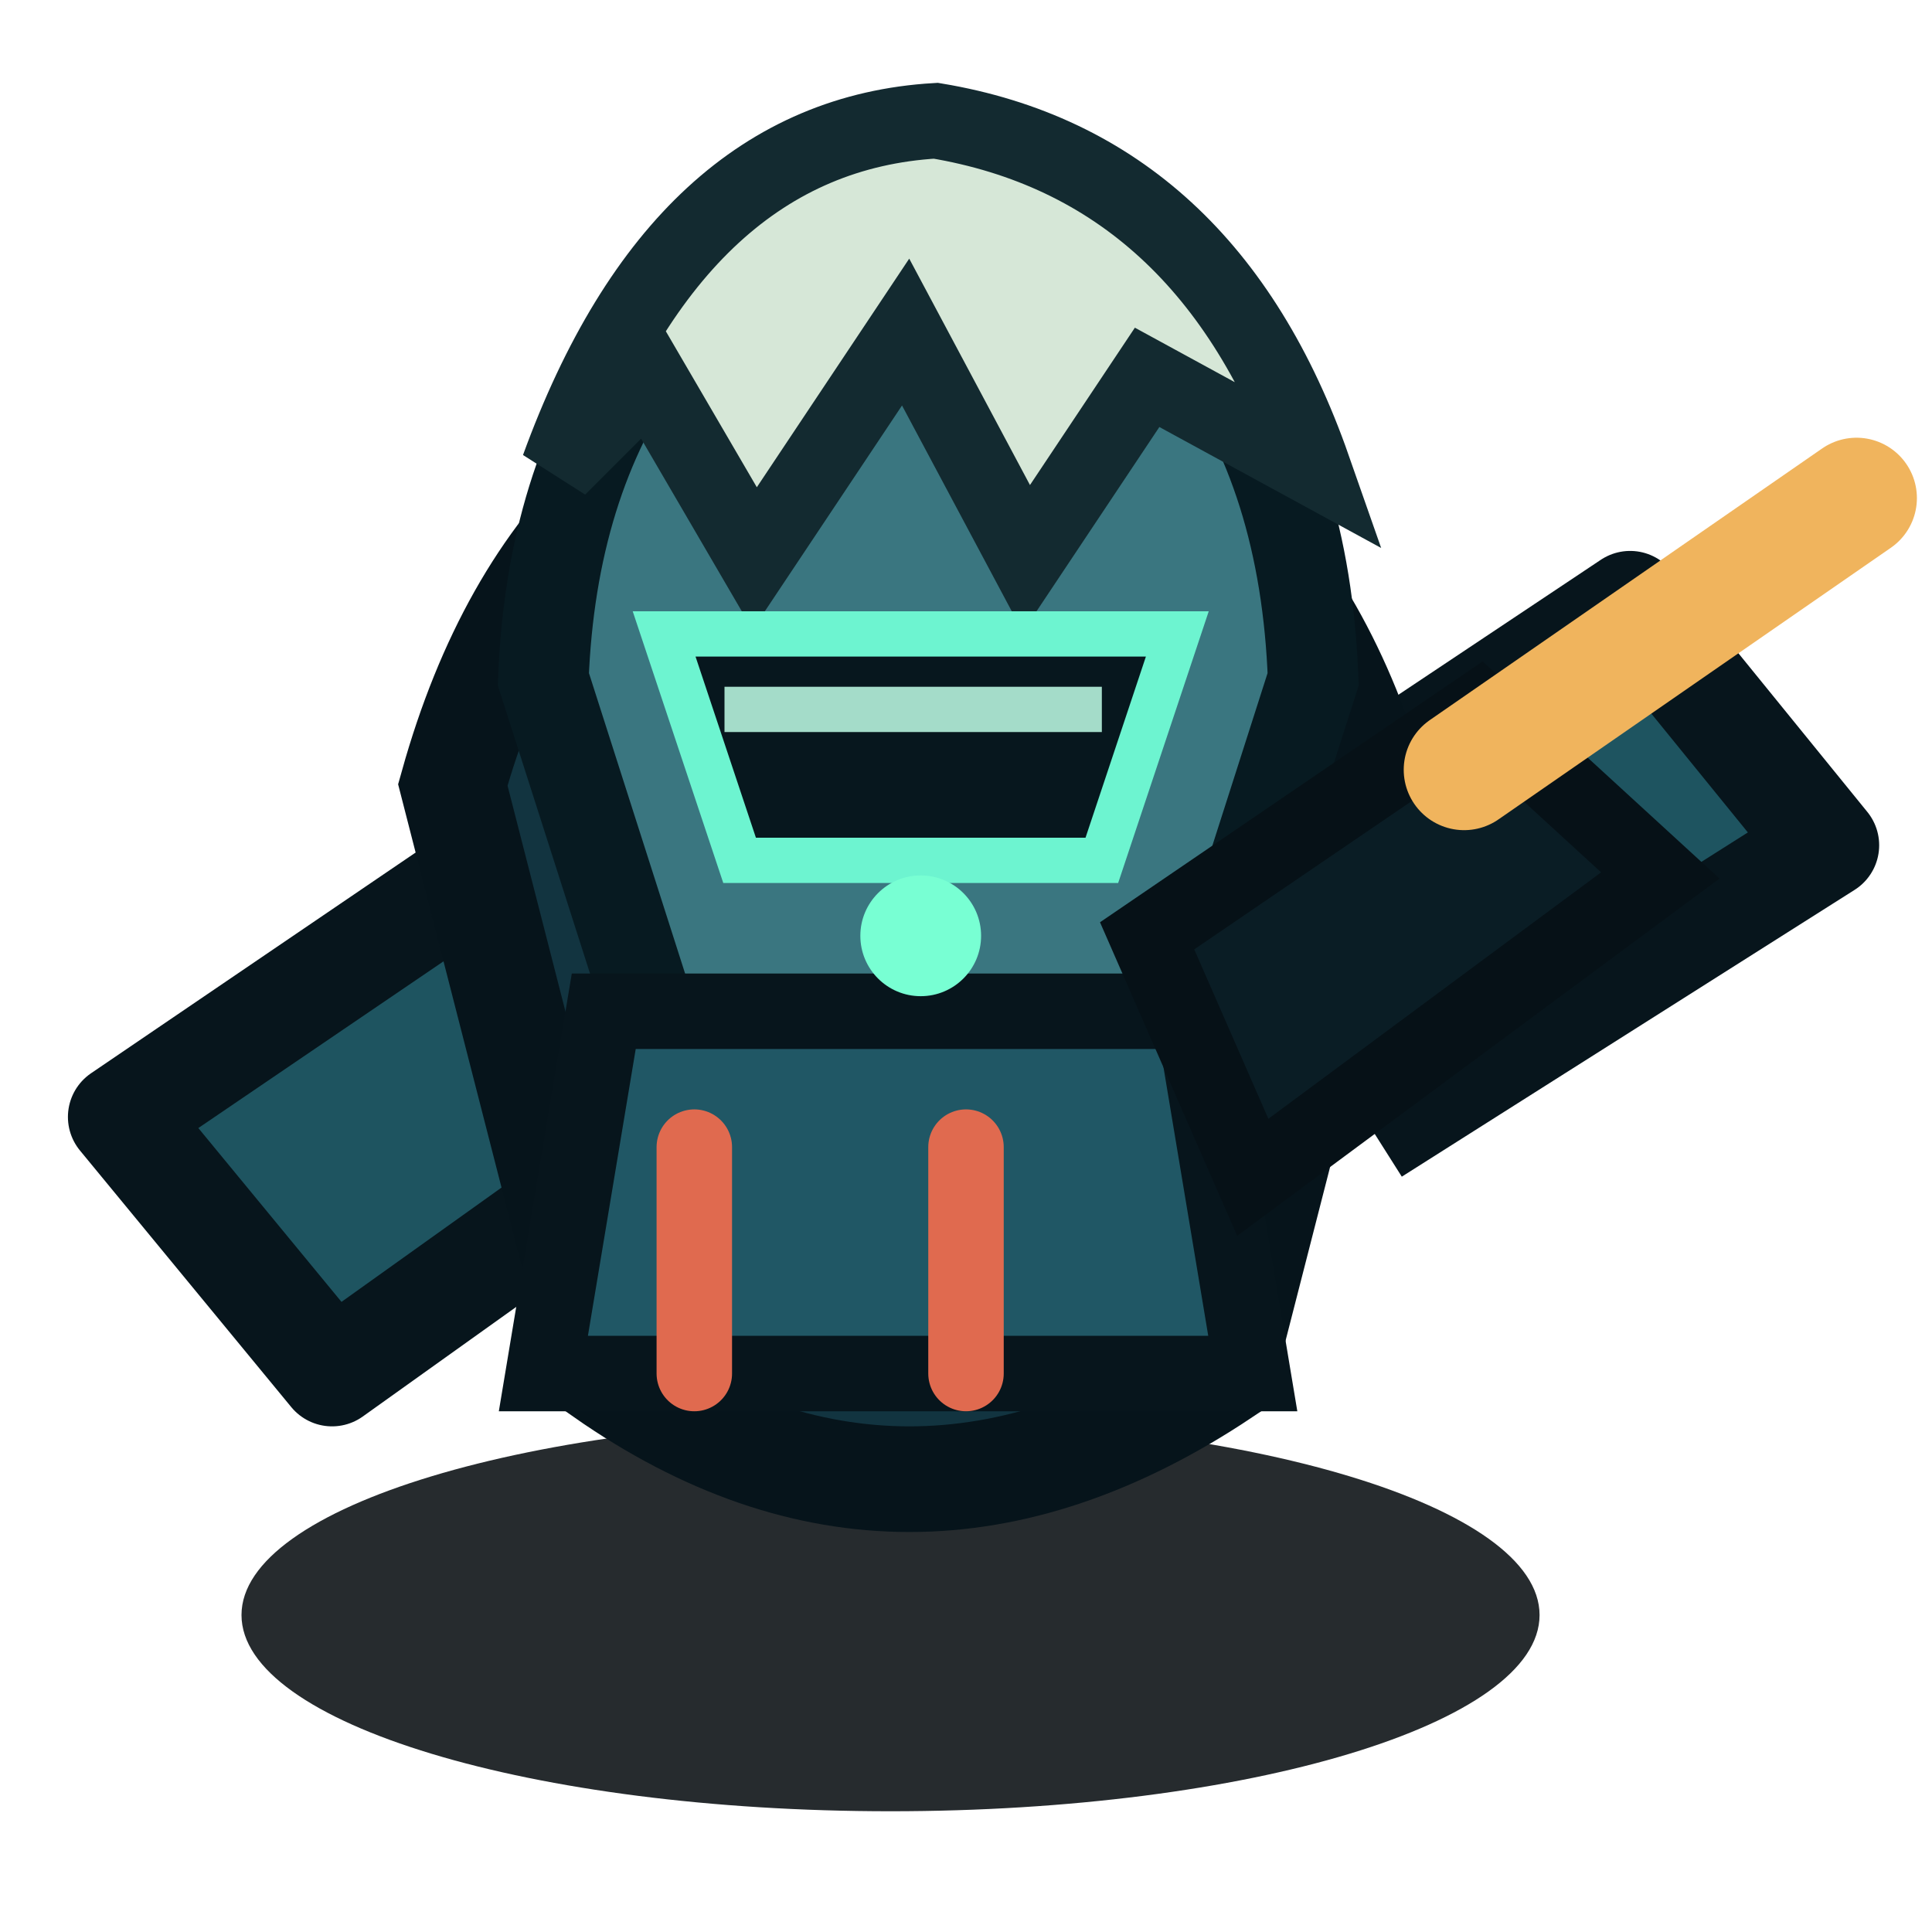
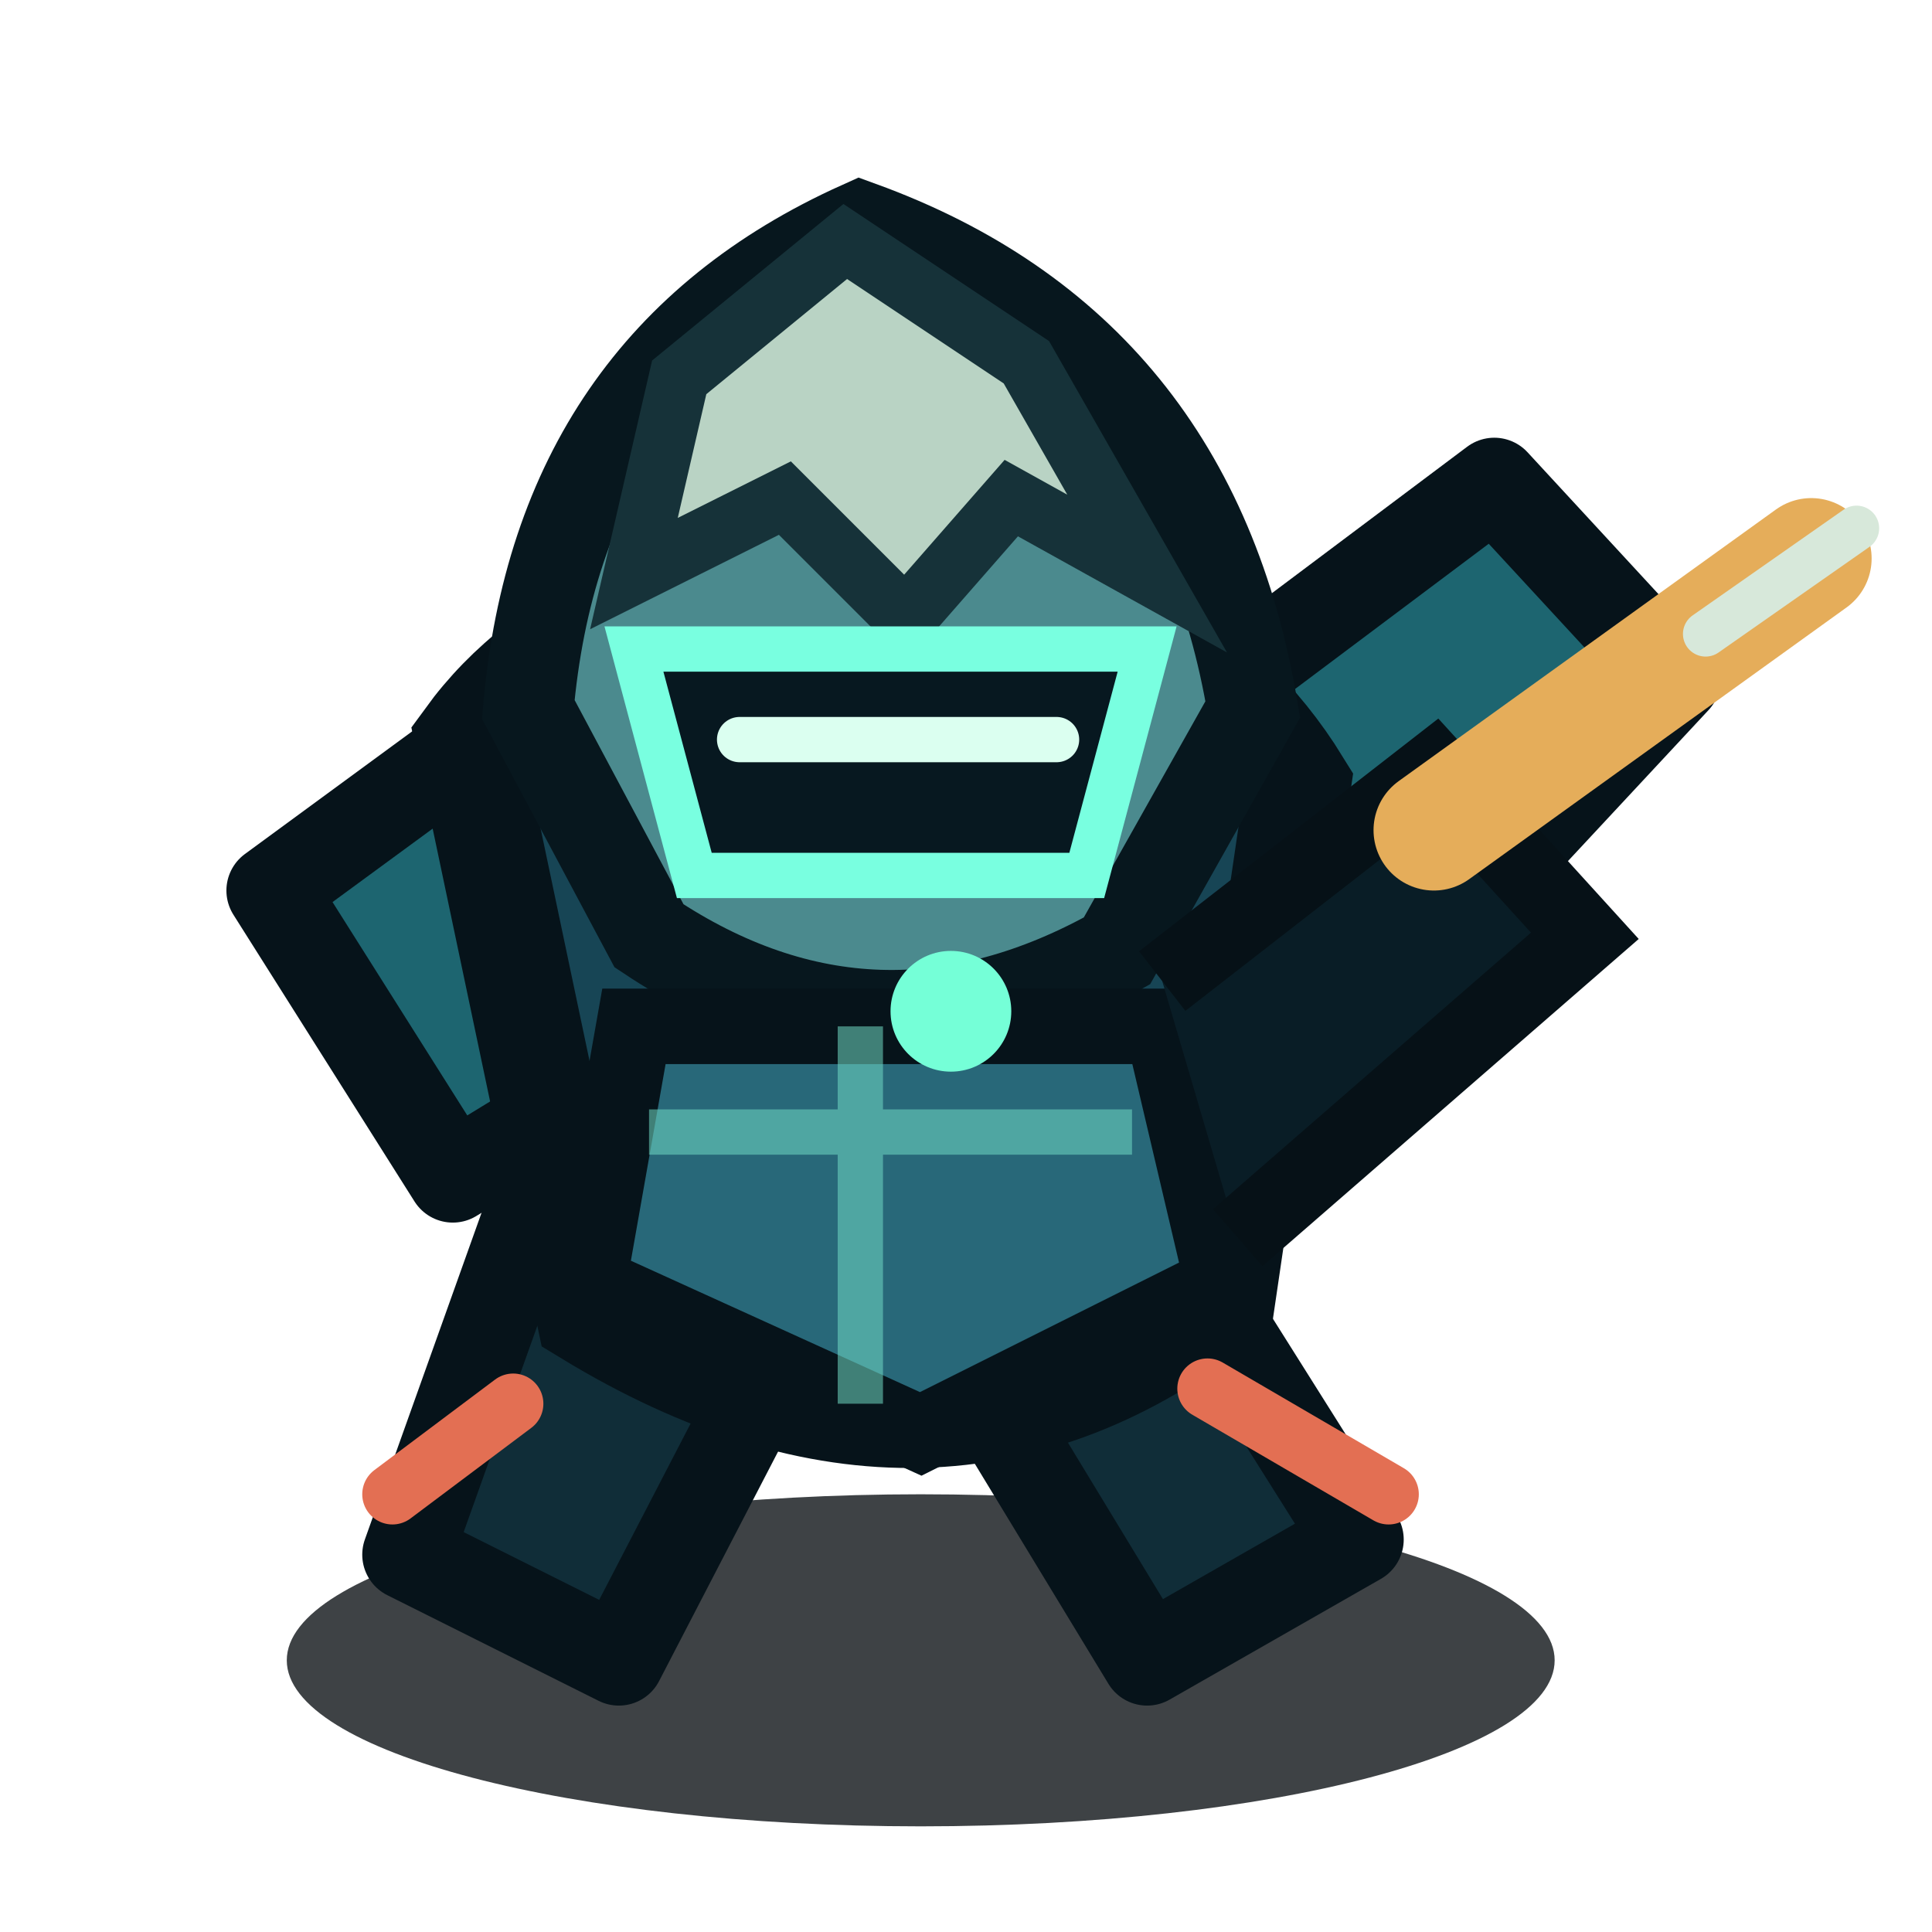
<svg xmlns="http://www.w3.org/2000/svg" width="128" height="128" viewBox="0 0 128 128">
-   <ellipse cx="59" cy="107" rx="43" ry="13" fill="#03090d" opacity=".86" />
-   <path d="M33 57L8 74L22 91L50 71M84 56L108 40L121 56L91 75" fill="#1e5460" stroke="#07151c" stroke-width="7" stroke-linejoin="round" />
-   <path d="M30 52Q37 27 60 24Q84 28 91 52L81 91Q60 105 40 91Z" fill="#123440" stroke="#06141b" stroke-width="7" />
-   <path d="M36 45Q37 19 61 10Q86 18 87 45L79 70Q61 83 44 70Z" fill="#3a7680" stroke="#071a21" stroke-width="6" />
-   <path d="M37 31Q45 9 62 8Q80 11 87 31L76 25L68 37L60 22L50 37L43 25Z" fill="#d6e7d7" stroke="#132a30" stroke-width="5" />
-   <path d="M44 42L78 42L73 57L49 57Z" fill="#07171e" stroke="#6df4d0" stroke-width="3" />
-   <path d="M48 47H73" stroke="#c0ffe8" stroke-width="3" opacity=".85" />
-   <path d="M40 67L79 67L83 91L36 91Z" fill="#205765" stroke="#07151c" stroke-width="5" />
-   <path d="M76 62L98 47L110 58L83 78Z" fill="#0a1d25" stroke="#061117" stroke-width="5" />
-   <path d="M97 51L123 33" stroke="#f0b45d" stroke-width="8" stroke-linecap="round" />
-   <path d="M46 76L46 91M64 76L64 91" stroke="#e06a4f" stroke-width="5" stroke-linecap="round" />
-   <circle cx="61" cy="62" r="4" fill="#78ffd3" />
+   <ellipse cx="61" cy="110" rx="42" ry="11" fill="#02070b" fill-opacity=".76" />
+   <path d="M37 75 27 103l14 7 14-27M73 75l17 27-14 8-17-28" fill="#102d38" stroke="#06131a" stroke-width="6" stroke-linejoin="round" />
+   <path d="M33 48 18 59l12 19 18-11M79 47l20-15 12 13-27 29" fill="#1d6570" stroke="#06131a" stroke-width="6" stroke-linejoin="round" />
+   <path d="M31 49Q39 38 59 37Q78 39 86 52L81 86Q62 101 39 87Z" fill="#174555" stroke="#06131a" stroke-width="7" />
+   <path d="M35 47Q37 24 57 15Q79 23 83 47L74 63Q58 72 43 62Z" fill="#4b8a8e" stroke="#07171e" stroke-width="6" />
+   <path d="M42 38 45 25l11-9 12 8 8 14-9-5-7 8-8-8z" fill="#b9d3c4" stroke="#163239" stroke-width="4" />
+   <path d="M42 43h34l-4 15H46Z" fill="#071820" stroke="#79ffe0" stroke-width="3" />
+   <path d="M49 49h21" stroke="#dbfff0" stroke-width="3" stroke-linecap="round" />
+   <path d="M42 68h35l4 17-20 10-22-10z" fill="#286879" stroke="#06131a" stroke-width="5" />
+   <path d="M43 75h32M57 68v25" stroke="#70d9c3" stroke-width="3" opacity=".55" />
+   <path d="M77 65 95 51l10 11-23 20" fill="#091d26" stroke="#061117" stroke-width="5" />
+   <path d="M95 55 120 37" stroke="#e5ad5a" stroke-width="8" stroke-linecap="round" />
+   <path d="M113 42 123 35" stroke="#d7e8da" stroke-width="3" stroke-linecap="round" />
+   <circle cx="63" cy="67" r="4" fill="#75ffd7" />
+   <path d="M34 93 26 99M80 92l12 7" stroke="#e36f53" stroke-width="4" stroke-linecap="round" />
</svg>
